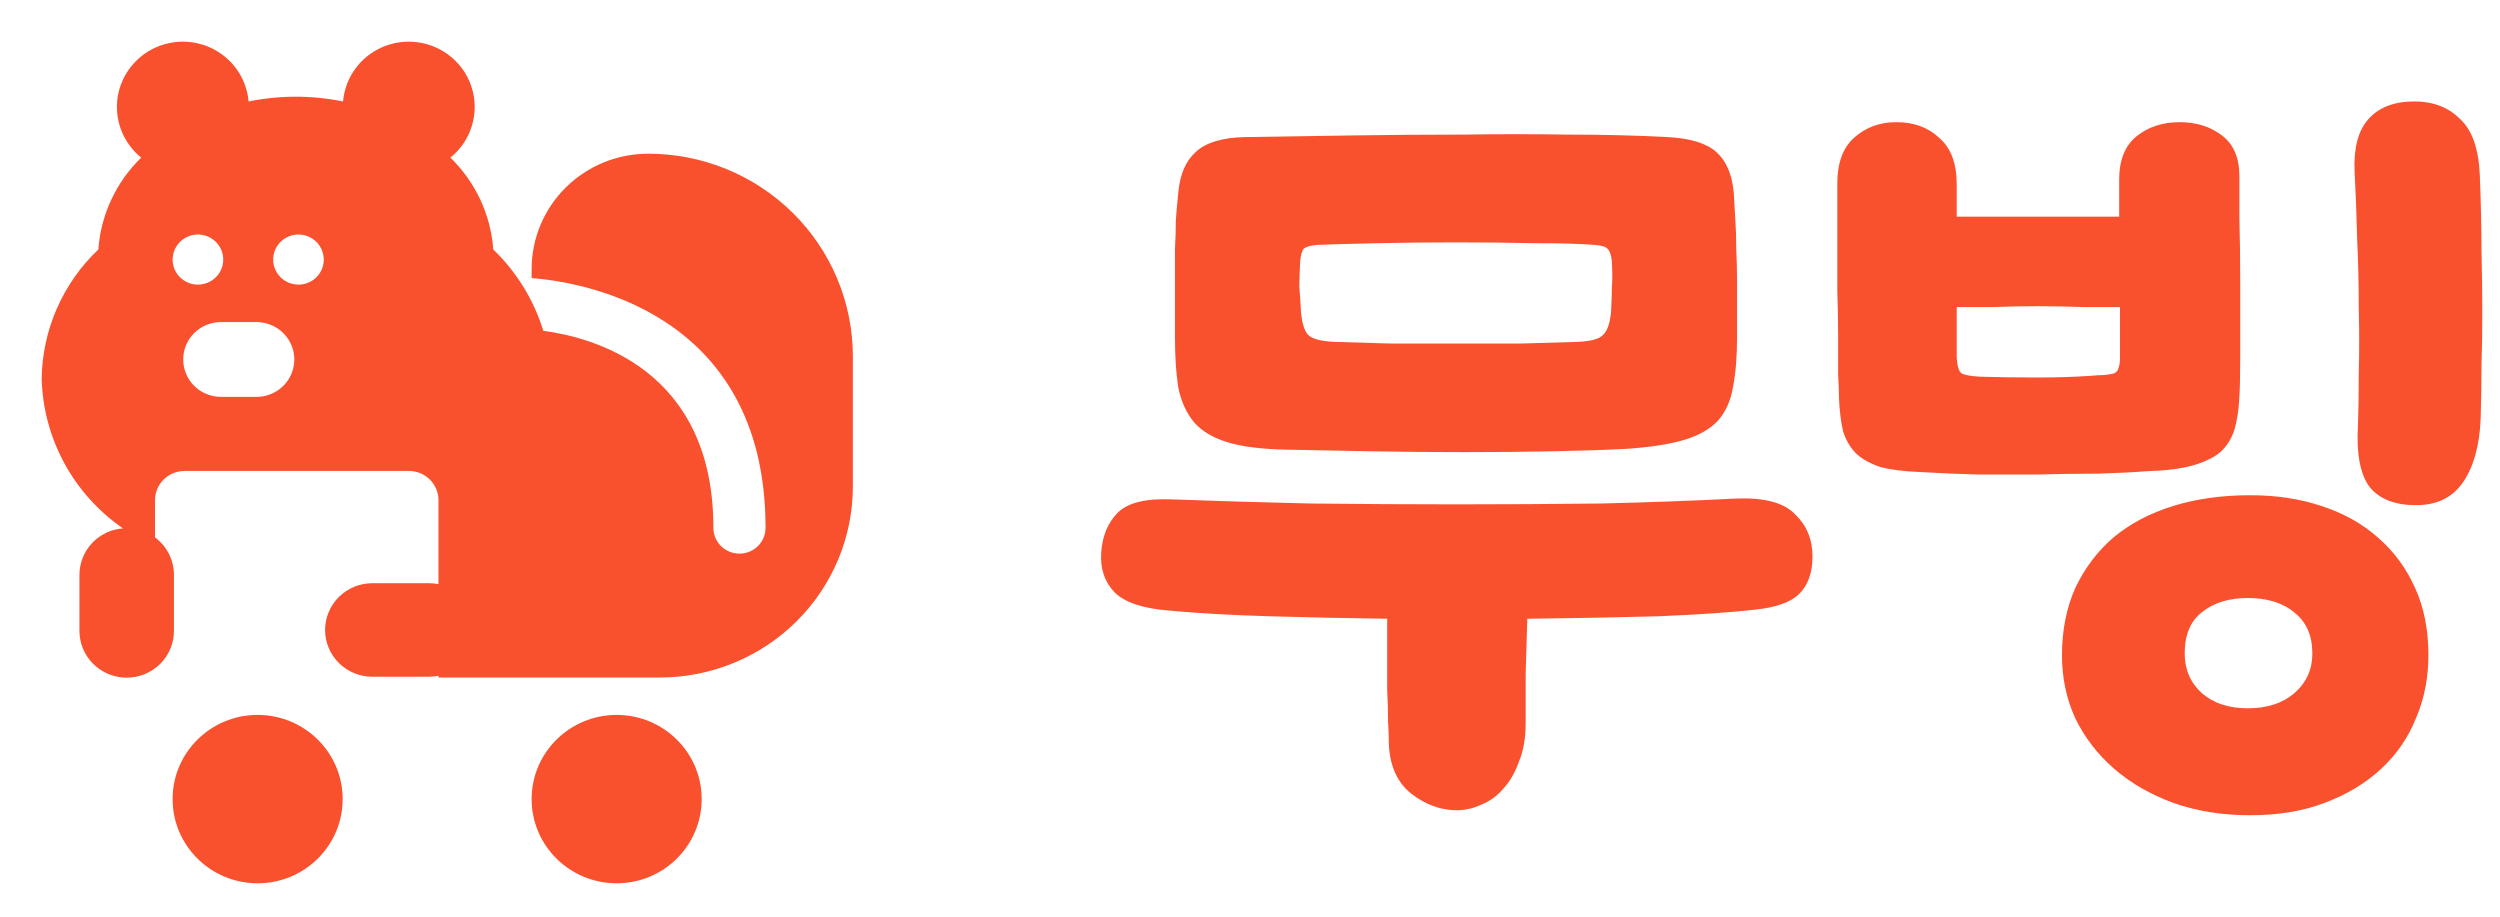
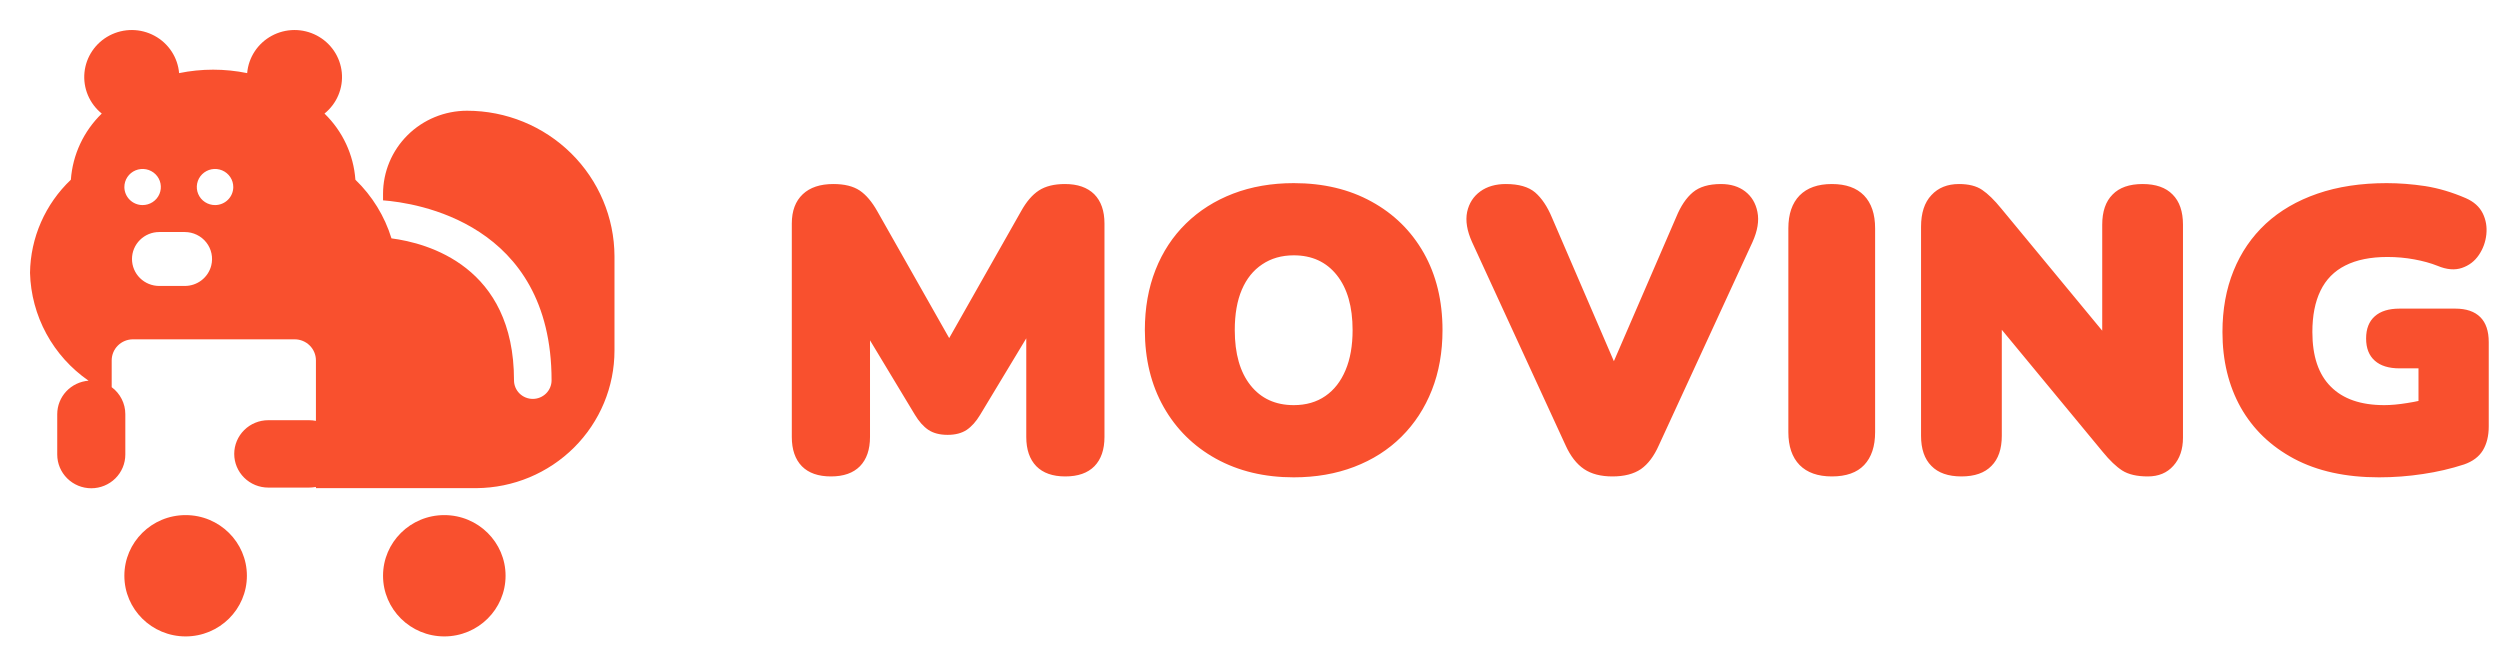
- <svg xmlns="http://www.w3.org/2000/svg" width="120" height="44" viewBox="0 0 120 44" fill="none">
+ <svg xmlns="http://www.w3.org/2000/svg" width="166.55" height="44" viewBox="0 0 166.55 44" fill="none">
  <g id="size=md">
    <g id="logo">
      <path id="Union" d="M12.366 34.316C14.62 34.316 16.448 36.125 16.448 38.356C16.448 40.588 14.62 42.398 12.366 42.398C10.112 42.397 8.285 40.588 8.285 38.356C8.285 36.125 10.112 34.316 12.366 34.316ZM29.599 34.316C31.853 34.316 33.681 36.125 33.681 38.356C33.681 40.588 31.853 42.398 29.599 42.398C27.345 42.397 25.518 40.588 25.518 38.356C25.518 36.125 27.345 34.316 29.599 34.316ZM19.598 2C20.121 1.996 20.636 2.122 21.099 2.363C21.561 2.605 21.956 2.956 22.248 3.386C22.54 3.816 22.719 4.311 22.77 4.826C22.822 5.341 22.743 5.861 22.542 6.339C22.341 6.817 22.024 7.239 21.618 7.566C22.825 8.737 23.557 10.305 23.677 11.974C24.798 13.054 25.624 14.398 26.08 15.88C28.474 16.194 34.243 17.73 34.243 25.336C34.243 25.665 34.375 25.98 34.609 26.212C34.844 26.444 35.163 26.575 35.495 26.575C35.827 26.575 36.145 26.444 36.38 26.212C36.614 25.98 36.746 25.665 36.746 25.336C36.746 14.812 27.667 13.509 25.518 13.348V12.917C25.518 11.448 26.108 10.038 27.157 8.999C28.207 7.96 29.63 7.377 31.114 7.377C33.713 7.377 36.206 8.396 38.047 10.212C39.888 12.028 40.927 14.493 40.937 17.066V23.352C40.937 25.772 39.97 28.094 38.247 29.812C36.524 31.529 34.185 32.503 31.74 32.52H21.047V32.439C20.897 32.467 20.745 32.482 20.593 32.483H17.872C17.271 32.483 16.694 32.247 16.269 31.826C15.843 31.405 15.604 30.834 15.604 30.238C15.605 29.643 15.844 29.072 16.269 28.651C16.694 28.23 17.271 27.994 17.872 27.994H20.593C20.745 27.995 20.897 28.009 21.047 28.038V23.998C21.044 23.63 20.895 23.277 20.632 23.017C20.369 22.756 20.013 22.608 19.641 22.606H8.848C8.476 22.608 8.12 22.756 7.856 23.017C7.593 23.277 7.444 23.63 7.441 23.998V25.794C7.723 26.003 7.952 26.274 8.109 26.586C8.267 26.898 8.349 27.241 8.349 27.59V30.283C8.349 30.879 8.11 31.45 7.685 31.871C7.259 32.292 6.682 32.528 6.081 32.528C5.48 32.528 4.904 32.292 4.479 31.871C4.053 31.45 3.813 30.879 3.813 30.283V27.59C3.814 27.027 4.029 26.484 4.416 26.071C4.803 25.659 5.333 25.405 5.9 25.362C4.728 24.551 3.764 23.478 3.087 22.231C2.41 20.983 2.037 19.595 2 18.179C2.015 17.018 2.263 15.871 2.73 14.806C3.198 13.74 3.874 12.777 4.721 11.974C4.84 10.305 5.573 8.737 6.779 7.566C6.374 7.239 6.057 6.817 5.855 6.339C5.654 5.861 5.576 5.341 5.627 4.826C5.678 4.311 5.859 3.816 6.15 3.386C6.442 2.956 6.837 2.605 7.299 2.363C7.761 2.122 8.277 1.996 8.8 2C9.323 2.004 9.837 2.136 10.296 2.385C10.755 2.633 11.144 2.99 11.43 3.424C11.715 3.858 11.888 4.355 11.932 4.871C13.427 4.565 14.97 4.565 16.466 4.871C16.51 4.355 16.682 3.858 16.968 3.424C17.253 2.99 17.643 2.633 18.102 2.385C18.56 2.136 19.075 2.004 19.598 2ZM10.607 15.458C10.126 15.458 9.664 15.648 9.324 15.985C8.984 16.321 8.793 16.778 8.793 17.254C8.793 17.73 8.984 18.188 9.324 18.524C9.664 18.861 10.126 19.05 10.607 19.05H12.312C12.716 19.05 13.109 18.917 13.428 18.671C13.746 18.425 13.973 18.082 14.072 17.694C14.14 17.429 14.145 17.152 14.088 16.885C14.031 16.617 13.914 16.366 13.744 16.151C13.575 15.935 13.357 15.761 13.109 15.641C12.861 15.521 12.589 15.458 12.312 15.458H10.607ZM9.735 11.278C9.499 11.232 9.254 11.257 9.031 11.349C8.809 11.441 8.619 11.597 8.486 11.796C8.354 11.995 8.283 12.229 8.285 12.468C8.288 12.784 8.416 13.086 8.642 13.31C8.867 13.533 9.172 13.66 9.491 13.662C9.732 13.664 9.969 13.595 10.17 13.463C10.371 13.332 10.529 13.144 10.622 12.924C10.715 12.704 10.74 12.461 10.693 12.227C10.647 11.992 10.531 11.777 10.36 11.608C10.19 11.44 9.972 11.325 9.735 11.278ZM14.091 11.278C13.854 11.325 13.637 11.44 13.467 11.608C13.296 11.777 13.18 11.992 13.134 12.227C13.087 12.461 13.112 12.704 13.205 12.924C13.298 13.144 13.455 13.332 13.656 13.463C13.857 13.595 14.094 13.664 14.335 13.662C14.654 13.66 14.96 13.533 15.185 13.31C15.411 13.086 15.539 12.784 15.541 12.468C15.543 12.229 15.473 11.995 15.34 11.796C15.207 11.597 15.017 11.441 14.795 11.349C14.573 11.257 14.327 11.232 14.091 11.278Z" fill="#F9502E" />
    </g>
    <g id="img/logo-text">
-       <g id="ë¬´ë¹">
-         <path id="Vector" d="M92.171 22.657C91.401 22.63 90.765 22.551 90.261 22.418C89.783 22.259 89.398 22.047 89.107 21.781C88.815 21.489 88.603 21.131 88.47 20.707C88.364 20.256 88.297 19.725 88.271 19.115C88.271 18.876 88.258 18.492 88.231 17.961C88.231 17.404 88.231 16.794 88.231 16.131C88.231 15.441 88.218 14.725 88.191 13.982C88.191 13.239 88.191 12.523 88.191 11.833C88.191 11.143 88.191 10.533 88.191 10.002C88.191 9.472 88.191 9.074 88.191 8.809C88.191 7.827 88.457 7.098 88.987 6.62C89.544 6.116 90.221 5.864 91.017 5.864C91.866 5.864 92.555 6.116 93.086 6.62C93.643 7.098 93.922 7.84 93.922 8.848V10.4C94.426 10.4 95.023 10.4 95.712 10.4C96.402 10.4 97.105 10.4 97.821 10.4C98.538 10.4 99.241 10.4 99.93 10.4C100.62 10.4 101.217 10.4 101.721 10.4V8.61C101.721 7.681 102 6.991 102.557 6.54C103.114 6.089 103.804 5.864 104.626 5.864C105.422 5.864 106.098 6.076 106.655 6.501C107.213 6.925 107.491 7.575 107.491 8.451C107.491 8.795 107.491 9.472 107.491 10.48C107.518 11.461 107.531 12.523 107.531 13.663C107.531 14.804 107.531 15.892 107.531 16.927C107.531 17.935 107.518 18.638 107.491 19.035C107.465 19.646 107.385 20.176 107.252 20.627C107.12 21.052 106.894 21.41 106.576 21.702C106.257 21.967 105.82 22.179 105.263 22.338C104.706 22.497 103.976 22.59 103.074 22.617C102.384 22.67 101.575 22.71 100.647 22.736C99.745 22.736 98.803 22.75 97.821 22.776C96.866 22.776 95.898 22.776 94.916 22.776C93.935 22.75 93.02 22.71 92.171 22.657ZM93.922 17.165C93.948 17.59 94.028 17.842 94.16 17.921C94.293 18.001 94.585 18.054 95.036 18.081C95.885 18.107 96.787 18.12 97.742 18.12C98.697 18.12 99.559 18.094 100.328 18.041C100.62 18.014 100.859 18.001 101.045 18.001C101.23 17.974 101.376 17.948 101.482 17.921C101.588 17.868 101.655 17.789 101.681 17.683C101.734 17.55 101.761 17.378 101.761 17.165V14.738C101.257 14.738 100.66 14.738 99.97 14.738C99.28 14.711 98.564 14.698 97.821 14.698C97.105 14.698 96.402 14.711 95.712 14.738C95.023 14.738 94.426 14.738 93.922 14.738V17.165ZM98.975 31.451C98.975 30.257 99.188 29.183 99.612 28.228C100.063 27.273 100.673 26.464 101.443 25.8C102.238 25.137 103.193 24.633 104.308 24.288C105.422 23.943 106.655 23.771 108.008 23.771C109.255 23.771 110.396 23.943 111.431 24.288C112.492 24.633 113.394 25.137 114.137 25.8C114.906 26.464 115.503 27.273 115.927 28.228C116.352 29.156 116.564 30.231 116.564 31.451C116.564 32.539 116.365 33.547 115.967 34.475C115.596 35.404 115.039 36.213 114.296 36.903C113.553 37.592 112.651 38.136 111.59 38.534C110.555 38.932 109.361 39.131 108.008 39.131C106.655 39.131 105.422 38.932 104.308 38.534C103.22 38.136 102.278 37.592 101.482 36.903C100.686 36.213 100.063 35.404 99.612 34.475C99.188 33.547 98.975 32.539 98.975 31.451ZM104.865 31.371C104.865 32.141 105.143 32.777 105.7 33.281C106.257 33.759 106.987 33.998 107.889 33.998C108.818 33.998 109.56 33.759 110.117 33.281C110.701 32.777 110.993 32.141 110.993 31.371C110.993 30.523 110.714 29.872 110.157 29.422C109.6 28.944 108.844 28.705 107.889 28.705C106.987 28.705 106.257 28.931 105.7 29.382C105.143 29.806 104.865 30.469 104.865 31.371ZM113.022 8.252C112.969 7.137 113.182 6.302 113.659 5.745C114.163 5.161 114.906 4.869 115.887 4.869C116.789 4.869 117.519 5.148 118.076 5.705C118.66 6.235 118.978 7.137 119.031 8.411C119.084 9.764 119.111 10.971 119.111 12.032C119.137 13.066 119.15 14.048 119.15 14.977C119.15 15.879 119.137 16.741 119.111 17.563C119.111 18.386 119.097 19.235 119.071 20.11C119.018 21.383 118.739 22.391 118.235 23.134C117.731 23.877 116.975 24.248 115.967 24.248C114.959 24.248 114.216 23.957 113.739 23.373C113.288 22.763 113.102 21.781 113.182 20.428C113.208 19.738 113.221 18.903 113.221 17.921C113.248 16.94 113.248 15.905 113.221 14.817C113.221 13.703 113.195 12.576 113.142 11.435C113.115 10.294 113.075 9.233 113.022 8.252Z" fill="#F9502E" />
-         <path id="Vector_2" d="M69.929 38.892C69.159 38.892 68.43 38.627 67.74 38.097C67.077 37.566 66.719 36.783 66.666 35.749C66.666 35.431 66.653 35.046 66.626 34.595C66.626 34.144 66.613 33.653 66.586 33.123C66.586 32.592 66.586 32.035 66.586 31.451C66.586 30.867 66.586 30.284 66.586 29.7C64.65 29.674 62.766 29.634 60.936 29.581C59.132 29.528 57.5 29.435 56.041 29.302C54.821 29.196 53.972 28.904 53.494 28.427C53.017 27.923 52.804 27.286 52.858 26.517C52.911 25.747 53.163 25.124 53.614 24.646C54.091 24.142 54.967 23.917 56.24 23.97C58.389 24.05 60.617 24.116 62.925 24.169C65.26 24.195 67.581 24.209 69.889 24.209C72.224 24.209 74.532 24.195 76.813 24.169C79.094 24.116 81.27 24.036 83.339 23.93C84.692 23.877 85.634 24.129 86.164 24.686C86.722 25.217 87 25.893 87 26.716C87 27.485 86.788 28.082 86.363 28.506C85.966 28.904 85.263 29.156 84.254 29.262C83.087 29.395 81.535 29.501 79.599 29.581C77.689 29.634 75.593 29.674 73.311 29.7C73.285 30.549 73.258 31.425 73.232 32.327C73.232 33.202 73.232 33.998 73.232 34.714C73.232 35.431 73.126 36.041 72.913 36.545C72.728 37.075 72.476 37.513 72.157 37.858C71.865 38.203 71.521 38.455 71.123 38.614C70.725 38.8 70.327 38.892 69.929 38.892ZM56.399 16.171C56.399 15.162 56.399 14.327 56.399 13.664C56.399 13 56.399 12.43 56.399 11.953C56.426 11.448 56.439 10.998 56.439 10.6C56.465 10.202 56.505 9.751 56.558 9.247C56.638 8.371 56.916 7.721 57.394 7.297C57.871 6.846 58.654 6.607 59.742 6.58C61.413 6.554 63.124 6.527 64.875 6.501C66.653 6.474 68.417 6.461 70.168 6.461C71.918 6.435 73.63 6.435 75.301 6.461C76.972 6.461 78.551 6.501 80.036 6.58C81.124 6.633 81.907 6.872 82.384 7.297C82.862 7.721 83.14 8.371 83.22 9.247C83.246 9.751 83.273 10.202 83.299 10.6C83.326 10.998 83.339 11.448 83.339 11.953C83.366 12.43 83.379 13 83.379 13.664C83.379 14.327 83.379 15.162 83.379 16.171C83.379 17.126 83.313 17.935 83.18 18.598C83.074 19.235 82.835 19.765 82.464 20.19C82.092 20.588 81.562 20.893 80.872 21.105C80.182 21.317 79.254 21.463 78.086 21.543C77.078 21.596 75.898 21.636 74.545 21.662C73.192 21.689 71.773 21.702 70.287 21.702C68.801 21.702 67.302 21.689 65.79 21.662C64.305 21.636 62.938 21.609 61.692 21.582C60.524 21.556 59.596 21.436 58.906 21.224C58.216 21.012 57.686 20.694 57.314 20.269C56.943 19.818 56.691 19.261 56.558 18.598C56.452 17.935 56.399 17.126 56.399 16.171ZM62.408 12.549C62.381 13.053 62.368 13.465 62.368 13.783C62.395 14.075 62.421 14.473 62.448 14.977C62.501 15.534 62.62 15.905 62.806 16.091C63.018 16.277 63.429 16.383 64.039 16.409C64.809 16.436 65.698 16.462 66.706 16.489C67.74 16.489 68.788 16.489 69.849 16.489C70.937 16.489 71.998 16.489 73.033 16.489C74.067 16.462 74.969 16.436 75.739 16.409C76.349 16.383 76.747 16.277 76.932 16.091C77.145 15.905 77.277 15.534 77.33 14.977C77.357 14.473 77.37 14.075 77.37 13.783C77.397 13.465 77.397 13.053 77.37 12.549C77.344 12.258 77.277 12.059 77.171 11.953C77.092 11.846 76.879 11.78 76.534 11.754C75.845 11.7 74.89 11.674 73.669 11.674C72.476 11.647 71.216 11.634 69.889 11.634C68.589 11.634 67.329 11.647 66.109 11.674C64.888 11.7 63.933 11.727 63.244 11.754C62.899 11.78 62.673 11.846 62.567 11.953C62.487 12.059 62.434 12.258 62.408 12.549Z" fill="#F9502E" />
+       <g id="MOVING">
+         <path id="Vector" d="M55.36 31.74Q54.09 31.74 53.42 31.06Q52.75 30.37 52.75 29.11V14.89Q52.75 13.63 53.48 12.94Q54.2 12.26 55.52 12.26Q56.62 12.26 57.27 12.69Q57.91 13.12 58.45 14.08L63.72 23.38H62.75L68.02 14.08Q68.55 13.12 69.21 12.69Q69.87 12.26 70.95 12.26Q72.21 12.26 72.9 12.94Q73.58 13.63 73.58 14.89V29.11Q73.58 30.37 72.91 31.06Q72.24 31.74 70.97 31.74Q69.71 31.74 69.04 31.06Q68.37 30.37 68.37 29.11V21.66H68.9L65.3 27.63Q64.9 28.3 64.4 28.64Q63.9 28.97 63.13 28.97Q62.35 28.97 61.85 28.64Q61.35 28.3 60.95 27.63L57.35 21.66H57.96V29.11Q57.96 30.37 57.29 31.06Q56.62 31.74 55.36 31.74ZM86.19 31.8Q83.26 31.8 81.01 30.56Q78.77 29.32 77.52 27.11Q76.27 24.89 76.27 21.99Q76.27 19.78 76.98 17.98Q77.69 16.18 79.01 14.89Q80.33 13.6 82.15 12.9Q83.98 12.2 86.19 12.2Q89.14 12.2 91.37 13.43Q93.6 14.65 94.85 16.85Q96.1 19.06 96.1 21.99Q96.1 24.19 95.39 25.99Q94.68 27.79 93.36 29.1Q92.05 30.4 90.22 31.1Q88.39 31.8 86.19 31.8ZM86.19 26.99Q87.42 26.99 88.3 26.38Q89.17 25.78 89.64 24.66Q90.11 23.55 90.11 21.99Q90.11 19.65 89.06 18.33Q88.01 17.01 86.19 17.01Q84.98 17.01 84.09 17.61Q83.2 18.2 82.73 19.3Q82.26 20.4 82.26 21.99Q82.26 24.35 83.31 25.67Q84.36 26.99 86.19 26.99ZM107.42 31.74Q106.26 31.74 105.53 31.25Q104.79 30.75 104.3 29.67L98.07 16.13Q97.56 15 97.74 14.12Q97.93 13.25 98.62 12.75Q99.3 12.26 100.32 12.26Q101.61 12.26 102.27 12.82Q102.93 13.39 103.39 14.49L108.36 26.02H106.67L111.67 14.46Q112.12 13.36 112.78 12.81Q113.44 12.26 114.65 12.26Q115.62 12.26 116.26 12.75Q116.91 13.25 117.08 14.12Q117.26 15 116.75 16.13L110.51 29.67Q110.03 30.75 109.32 31.25Q108.6 31.74 107.42 31.74ZM122.04 31.74Q120.64 31.74 119.89 30.98Q119.14 30.21 119.14 28.79V15.21Q119.14 13.79 119.89 13.02Q120.64 12.26 122.04 12.26Q123.44 12.26 124.18 13.02Q124.92 13.79 124.92 15.21V28.79Q124.92 30.21 124.19 30.98Q123.47 31.74 122.04 31.74ZM130.67 31.74Q129.35 31.74 128.67 31.04Q127.98 30.35 127.98 29.03V15.11Q127.98 13.73 128.67 13Q129.35 12.26 130.51 12.26Q131.48 12.26 132.05 12.65Q132.63 13.04 133.33 13.9L140.86 23.01H140.05V14.97Q140.05 13.65 140.74 12.96Q141.42 12.26 142.74 12.26Q144.06 12.26 144.74 12.96Q145.43 13.65 145.43 14.97V29.16Q145.43 30.32 144.79 31.03Q144.16 31.74 143.09 31.74Q142.01 31.74 141.39 31.35Q140.78 30.96 140.08 30.1L132.55 20.99H133.36V29.03Q133.36 30.35 132.67 31.04Q131.99 31.74 130.67 31.74ZM158.49 31.8Q155.16 31.8 152.83 30.56Q150.51 29.32 149.28 27.15Q148.06 24.97 148.06 22.12Q148.06 19.86 148.8 18.04Q149.54 16.21 150.95 14.9Q152.36 13.6 154.39 12.9Q156.42 12.2 159 12.2Q160.26 12.2 161.58 12.4Q162.9 12.61 164.27 13.2Q165.07 13.55 165.4 14.21Q165.72 14.86 165.64 15.62Q165.56 16.37 165.14 16.99Q164.72 17.61 164.01 17.85Q163.3 18.09 162.39 17.71Q161.71 17.44 160.84 17.28Q159.97 17.12 159.05 17.12Q157.36 17.12 156.24 17.69Q155.13 18.25 154.59 19.37Q154.05 20.48 154.05 22.12Q154.05 24.54 155.28 25.76Q156.5 26.99 158.84 26.99Q159.51 26.99 160.37 26.85Q161.23 26.72 162.14 26.45L161.12 28.52V24.54H159.86Q158.78 24.54 158.21 24.03Q157.63 23.52 157.63 22.55Q157.63 21.58 158.21 21.07Q158.78 20.56 159.86 20.56H163.57Q164.67 20.56 165.24 21.13Q165.8 21.69 165.8 22.79V28.41Q165.8 29.35 165.41 30Q165.02 30.64 164.16 30.94Q162.84 31.37 161.41 31.58Q159.97 31.8 158.49 31.8Z" fill="#F9502E" />
      </g>
    </g>
  </g>
</svg>
